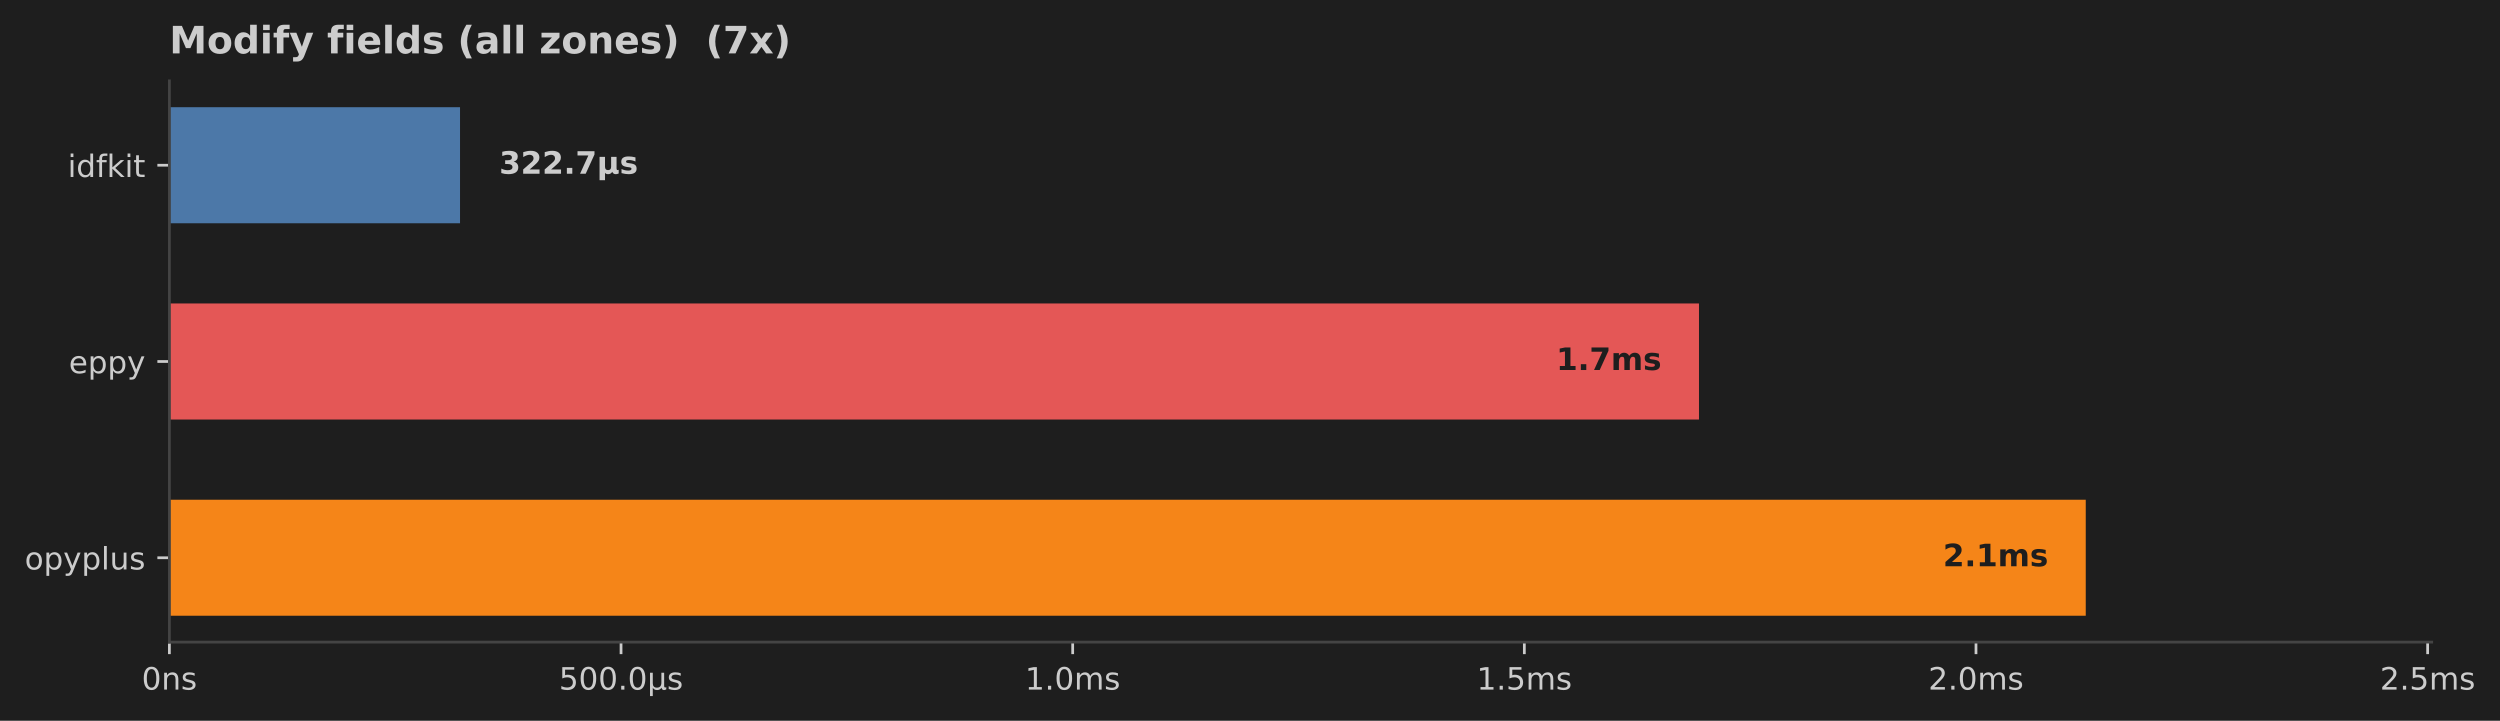
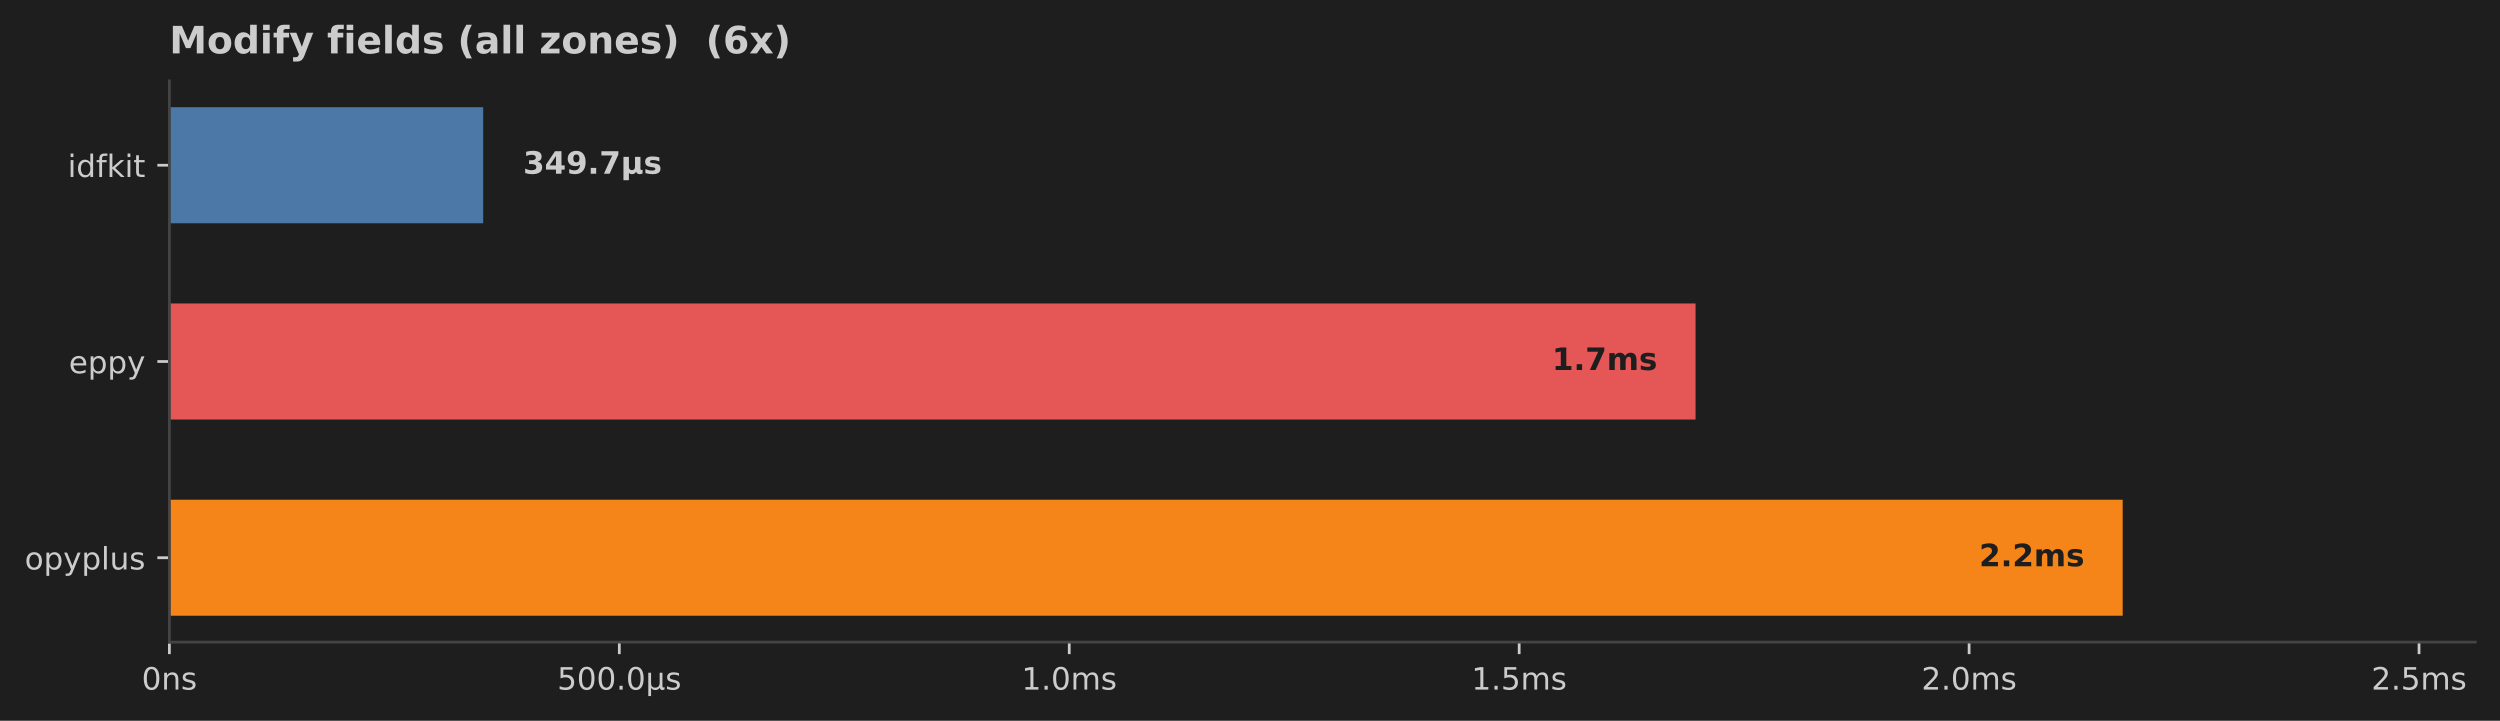
- <svg xmlns="http://www.w3.org/2000/svg" xmlns:xlink="http://www.w3.org/1999/xlink" width="728.399pt" height="210pt" viewBox="0 0 728.399 210" version="1.1">
+ <svg xmlns="http://www.w3.org/2000/svg" xmlns:xlink="http://www.w3.org/1999/xlink" width="728.4pt" height="210pt" viewBox="0 0 728.4 210" version="1.1">
  <defs>
    <style type="text/css">*{stroke-linejoin: round; stroke-linecap: butt}</style>
  </defs>
  <g id="figure_1">
    <g id="patch_1">
-       <path d="M 0 210 L 728.399 210 L 728.399 -0 L 0 -0 z " style="fill: #1e1e1e" />
+       <path d="M 0 210 L 728.4 210 L 728.4 -0 L 0 -0 z " style="fill: #1e1e1e" />
    </g>
    <g id="axes_1">
      <g id="patch_2">
-         <path d="M 49.353 187.089 L 708.5 187.089 L 708.5 23.558 L 49.353 23.558 z " style="fill: #1e1e1e" />
+         <path d="M 49.353 187.089 L 721.2 187.089 L 721.2 23.558 L 49.353 23.558 z " style="fill: #1e1e1e" />
      </g>
      <g id="patch_3">
-         <path d="M 49.353 30.992 L 134.285 30.992 L 134.285 65.299 L 49.353 65.299 z " clip-path="url(#pbbf1a3a36c)" style="fill: #4c78a8; stroke: #1e1e1e; stroke-width: 0.5; stroke-linejoin: miter" />
+         <path d="M 49.353 30.992 L 141.03 30.992 L 141.03 65.299 L 49.353 65.299 z " clip-path="url(#p96c33051a9)" style="fill: #4c78a8; stroke: #1e1e1e; stroke-width: 0.5; stroke-linejoin: miter" />
      </g>
      <g id="patch_4">
-         <path d="M 49.353 88.17 L 495.265 88.17 L 495.265 122.477 L 49.353 122.477 z " clip-path="url(#pbbf1a3a36c)" style="fill: #e45756; stroke: #1e1e1e; stroke-width: 0.5; stroke-linejoin: miter" />
+         <path d="M 49.353 88.17 L 494.266 88.17 L 494.266 122.477 L 49.353 122.477 z " clip-path="url(#p96c33051a9)" style="fill: #e45756; stroke: #1e1e1e; stroke-width: 0.5; stroke-linejoin: miter" />
      </g>
      <g id="patch_5">
-         <path d="M 49.353 145.349 L 607.952 145.349 L 607.952 179.656 L 49.353 179.656 z " clip-path="url(#pbbf1a3a36c)" style="fill: #f58518; stroke: #1e1e1e; stroke-width: 0.5; stroke-linejoin: miter" />
+         <path d="M 49.353 145.349 L 618.715 145.349 L 618.715 179.656 L 49.353 179.656 z " clip-path="url(#p96c33051a9)" style="fill: #f58518; stroke: #1e1e1e; stroke-width: 0.5; stroke-linejoin: miter" />
      </g>
      <g id="matplotlib.axis_1">
        <g id="xtick_1">
          <g id="line2d_1">
            <defs>
-               <path id="m7ffd740f27" d="M 0 0 L 0 3.5 " style="stroke: #cccccc; stroke-width: 0.8" />
+               <path id="m4c682c2e14" d="M 0 0 L 0 3.5 " style="stroke: #cccccc; stroke-width: 0.8" />
            </defs>
            <g>
-               <use xlink:href="#m7ffd740f27" x="49.353" y="187.089" style="fill: #cccccc; stroke: #cccccc; stroke-width: 0.8" />
+               <use xlink:href="#m4c682c2e14" x="49.353" y="187.089" style="fill: #cccccc; stroke: #cccccc; stroke-width: 0.8" />
            </g>
          </g>
          <g id="text_1">
            <g style="fill: #cccccc" transform="translate(41.29422 200.9278) scale(0.09 -0.09)">
              <defs>
                <path id="DejaVuSans-30" d="M 2034 4250 Q 1547 4250 1301 3770 Q 1056 3291 1056 2328 Q 1056 1369 1301 889 Q 1547 409 2034 409 Q 2525 409 2770 889 Q 3016 1369 3016 2328 Q 3016 3291 2770 3770 Q 2525 4250 2034 4250 z M 2034 4750 Q 2819 4750 3233 4129 Q 3647 3509 3647 2328 Q 3647 1150 3233 529 Q 2819 -91 2034 -91 Q 1250 -91 836 529 Q 422 1150 422 2328 Q 422 3509 836 4129 Q 1250 4750 2034 4750 z " transform="scale(0.015625)" />
                <path id="DejaVuSans-6e" d="M 3513 2113 L 3513 0 L 2938 0 L 2938 2094 Q 2938 2591 2744 2837 Q 2550 3084 2163 3084 Q 1697 3084 1428 2787 Q 1159 2491 1159 1978 L 1159 0 L 581 0 L 581 3500 L 1159 3500 L 1159 2956 Q 1366 3272 1645 3428 Q 1925 3584 2291 3584 Q 2894 3584 3203 3211 Q 3513 2838 3513 2113 z " transform="scale(0.015625)" />
                <path id="DejaVuSans-73" d="M 2834 3397 L 2834 2853 Q 2591 2978 2328 3040 Q 2066 3103 1784 3103 Q 1356 3103 1142 2972 Q 928 2841 928 2578 Q 928 2378 1081 2264 Q 1234 2150 1697 2047 L 1894 2003 Q 2506 1872 2764 1633 Q 3022 1394 3022 966 Q 3022 478 2636 193 Q 2250 -91 1575 -91 Q 1294 -91 989 -36 Q 684 19 347 128 L 347 722 Q 666 556 975 473 Q 1284 391 1588 391 Q 1994 391 2212 530 Q 2431 669 2431 922 Q 2431 1156 2273 1281 Q 2116 1406 1581 1522 L 1381 1569 Q 847 1681 609 1914 Q 372 2147 372 2553 Q 372 3047 722 3315 Q 1072 3584 1716 3584 Q 2034 3584 2315 3537 Q 2597 3491 2834 3397 z " transform="scale(0.015625)" />
              </defs>
              <use xlink:href="#DejaVuSans-30" />
              <use xlink:href="#DejaVuSans-6e" transform="translate(63.62305 0)" />
              <use xlink:href="#DejaVuSans-73" transform="translate(127.002 0)" />
            </g>
          </g>
        </g>
        <g id="xtick_2">
          <g id="line2d_2">
            <g>
-               <use xlink:href="#m7ffd740f27" x="180.946" y="187.089" style="fill: #cccccc; stroke: #cccccc; stroke-width: 0.8" />
+               <use xlink:href="#m4c682c2e14" x="180.444" y="187.089" style="fill: #cccccc; stroke: #cccccc; stroke-width: 0.8" />
            </g>
          </g>
          <g id="text_2">
-             <g style="fill: #cccccc" transform="translate(162.8558 200.9278) scale(0.09 -0.09)">
+             <g style="fill: #cccccc" transform="translate(162.3545 200.9278) scale(0.09 -0.09)">
              <defs>
                <path id="DejaVuSans-35" d="M 691 4666 L 3169 4666 L 3169 4134 L 1269 4134 L 1269 2991 Q 1406 3038 1543 3061 Q 1681 3084 1819 3084 Q 2600 3084 3056 2656 Q 3513 2228 3513 1497 Q 3513 744 3044 326 Q 2575 -91 1722 -91 Q 1428 -91 1123 -41 Q 819 9 494 109 L 494 744 Q 775 591 1075 516 Q 1375 441 1709 441 Q 2250 441 2565 725 Q 2881 1009 2881 1497 Q 2881 1984 2565 2268 Q 2250 2553 1709 2553 Q 1456 2553 1204 2497 Q 953 2441 691 2322 L 691 4666 z " transform="scale(0.015625)" />
                <path id="DejaVuSans-2e" d="M 684 794 L 1344 794 L 1344 0 L 684 0 L 684 794 z " transform="scale(0.015625)" />
                <path id="DejaVuSans-b5" d="M 544 -1331 L 544 3500 L 1119 3500 L 1119 1325 Q 1119 872 1334 640 Q 1550 409 1972 409 Q 2434 409 2667 671 Q 2900 934 2900 1459 L 2900 3500 L 3475 3500 L 3475 806 Q 3475 619 3529 530 Q 3584 441 3700 441 Q 3728 441 3778 458 Q 3828 475 3916 513 L 3916 50 Q 3788 -22 3673 -56 Q 3559 -91 3450 -91 Q 3234 -91 3106 31 Q 2978 153 2931 403 Q 2775 156 2548 32 Q 2322 -91 2016 -91 Q 1697 -91 1473 31 Q 1250 153 1119 397 L 1119 -1331 L 544 -1331 z " transform="scale(0.015625)" />
              </defs>
              <use xlink:href="#DejaVuSans-35" />
              <use xlink:href="#DejaVuSans-30" transform="translate(63.62305 0)" />
              <use xlink:href="#DejaVuSans-30" transform="translate(127.2461 0)" />
              <use xlink:href="#DejaVuSans-2e" transform="translate(190.8691 0)" />
              <use xlink:href="#DejaVuSans-30" transform="translate(222.6562 0)" />
              <use xlink:href="#DejaVuSans-b5" transform="translate(286.2793 0)" />
              <use xlink:href="#DejaVuSans-73" transform="translate(349.9023 0)" />
            </g>
          </g>
        </g>
        <g id="xtick_3">
          <g id="line2d_3">
            <g>
-               <use xlink:href="#m7ffd740f27" x="312.538" y="187.089" style="fill: #cccccc; stroke: #cccccc; stroke-width: 0.8" />
+               <use xlink:href="#m4c682c2e14" x="311.535" y="187.089" style="fill: #cccccc; stroke: #cccccc; stroke-width: 0.8" />
            </g>
          </g>
          <g id="text_3">
-             <g style="fill: #cccccc" transform="translate(298.6543 200.9278) scale(0.09 -0.09)">
+             <g style="fill: #cccccc" transform="translate(297.6516 200.9278) scale(0.09 -0.09)">
              <defs>
                <path id="DejaVuSans-31" d="M 794 531 L 1825 531 L 1825 4091 L 703 3866 L 703 4441 L 1819 4666 L 2450 4666 L 2450 531 L 3481 531 L 3481 0 L 794 0 L 794 531 z " transform="scale(0.015625)" />
                <path id="DejaVuSans-6d" d="M 3328 2828 Q 3544 3216 3844 3400 Q 4144 3584 4550 3584 Q 5097 3584 5394 3201 Q 5691 2819 5691 2113 L 5691 0 L 5113 0 L 5113 2094 Q 5113 2597 4934 2840 Q 4756 3084 4391 3084 Q 3944 3084 3684 2787 Q 3425 2491 3425 1978 L 3425 0 L 2847 0 L 2847 2094 Q 2847 2600 2669 2842 Q 2491 3084 2119 3084 Q 1678 3084 1418 2786 Q 1159 2488 1159 1978 L 1159 0 L 581 0 L 581 3500 L 1159 3500 L 1159 2956 Q 1356 3278 1631 3431 Q 1906 3584 2284 3584 Q 2666 3584 2933 3390 Q 3200 3197 3328 2828 z " transform="scale(0.015625)" />
              </defs>
              <use xlink:href="#DejaVuSans-31" />
              <use xlink:href="#DejaVuSans-2e" transform="translate(63.62305 0)" />
              <use xlink:href="#DejaVuSans-30" transform="translate(95.41016 0)" />
              <use xlink:href="#DejaVuSans-6d" transform="translate(159.0332 0)" />
              <use xlink:href="#DejaVuSans-73" transform="translate(256.4453 0)" />
            </g>
          </g>
        </g>
        <g id="xtick_4">
          <g id="line2d_4">
            <g>
-               <use xlink:href="#m7ffd740f27" x="444.131" y="187.089" style="fill: #cccccc; stroke: #cccccc; stroke-width: 0.8" />
+               <use xlink:href="#m4c682c2e14" x="442.627" y="187.089" style="fill: #cccccc; stroke: #cccccc; stroke-width: 0.8" />
            </g>
          </g>
          <g id="text_4">
-             <g style="fill: #cccccc" transform="translate(430.2466 200.9278) scale(0.09 -0.09)">
+             <g style="fill: #cccccc" transform="translate(428.7426 200.9278) scale(0.09 -0.09)">
              <use xlink:href="#DejaVuSans-31" />
              <use xlink:href="#DejaVuSans-2e" transform="translate(63.62305 0)" />
              <use xlink:href="#DejaVuSans-35" transform="translate(95.41016 0)" />
              <use xlink:href="#DejaVuSans-6d" transform="translate(159.0332 0)" />
              <use xlink:href="#DejaVuSans-73" transform="translate(256.4453 0)" />
            </g>
          </g>
        </g>
        <g id="xtick_5">
          <g id="line2d_5">
            <g>
-               <use xlink:href="#m7ffd740f27" x="575.723" y="187.089" style="fill: #cccccc; stroke: #cccccc; stroke-width: 0.8" />
+               <use xlink:href="#m4c682c2e14" x="573.718" y="187.089" style="fill: #cccccc; stroke: #cccccc; stroke-width: 0.8" />
            </g>
          </g>
          <g id="text_5">
-             <g style="fill: #cccccc" transform="translate(561.839 200.9278) scale(0.09 -0.09)">
+             <g style="fill: #cccccc" transform="translate(559.8336 200.9278) scale(0.09 -0.09)">
              <defs>
                <path id="DejaVuSans-32" d="M 1228 531 L 3431 531 L 3431 0 L 469 0 L 469 531 Q 828 903 1448 1529 Q 2069 2156 2228 2338 Q 2531 2678 2651 2914 Q 2772 3150 2772 3378 Q 2772 3750 2511 3984 Q 2250 4219 1831 4219 Q 1534 4219 1204 4116 Q 875 4013 500 3803 L 500 4441 Q 881 4594 1212 4672 Q 1544 4750 1819 4750 Q 2544 4750 2975 4387 Q 3406 4025 3406 3419 Q 3406 3131 3298 2873 Q 3191 2616 2906 2266 Q 2828 2175 2409 1742 Q 1991 1309 1228 531 z " transform="scale(0.015625)" />
              </defs>
              <use xlink:href="#DejaVuSans-32" />
              <use xlink:href="#DejaVuSans-2e" transform="translate(63.62305 0)" />
              <use xlink:href="#DejaVuSans-30" transform="translate(95.41016 0)" />
              <use xlink:href="#DejaVuSans-6d" transform="translate(159.0332 0)" />
              <use xlink:href="#DejaVuSans-73" transform="translate(256.4453 0)" />
            </g>
          </g>
        </g>
        <g id="xtick_6">
          <g id="line2d_6">
            <g>
-               <use xlink:href="#m7ffd740f27" x="707.315" y="187.089" style="fill: #cccccc; stroke: #cccccc; stroke-width: 0.8" />
+               <use xlink:href="#m4c682c2e14" x="704.809" y="187.089" style="fill: #cccccc; stroke: #cccccc; stroke-width: 0.8" />
            </g>
          </g>
          <g id="text_6">
-             <g style="fill: #cccccc" transform="translate(693.4314 200.9278) scale(0.09 -0.09)">
+             <g style="fill: #cccccc" transform="translate(690.9246 200.9278) scale(0.09 -0.09)">
              <use xlink:href="#DejaVuSans-32" />
              <use xlink:href="#DejaVuSans-2e" transform="translate(63.62305 0)" />
              <use xlink:href="#DejaVuSans-35" transform="translate(95.41016 0)" />
              <use xlink:href="#DejaVuSans-6d" transform="translate(159.0332 0)" />
              <use xlink:href="#DejaVuSans-73" transform="translate(256.4453 0)" />
            </g>
          </g>
        </g>
      </g>
      <g id="matplotlib.axis_2">
        <g id="ytick_1">
          <g id="line2d_7">
            <defs>
-               <path id="mf6cfd9d5ca" d="M 0 0 L -3.5 0 " style="stroke: #cccccc; stroke-width: 0.8" />
+               <path id="m3e1be6c85d" d="M 0 0 L -3.5 0 " style="stroke: #cccccc; stroke-width: 0.8" />
            </defs>
            <g>
-               <use xlink:href="#mf6cfd9d5ca" x="49.353" y="48.145" style="fill: #cccccc; stroke: #cccccc; stroke-width: 0.8" />
+               <use xlink:href="#m3e1be6c85d" x="49.353" y="48.145" style="fill: #cccccc; stroke: #cccccc; stroke-width: 0.8" />
            </g>
          </g>
          <g id="text_7">
            <g style="fill: #cccccc" transform="translate(19.73109 51.5644) scale(0.09 -0.09)">
              <defs>
                <path id="DejaVuSans-69" d="M 603 3500 L 1178 3500 L 1178 0 L 603 0 L 603 3500 z M 603 4863 L 1178 4863 L 1178 4134 L 603 4134 L 603 4863 z " transform="scale(0.015625)" />
                <path id="DejaVuSans-64" d="M 2906 2969 L 2906 4863 L 3481 4863 L 3481 0 L 2906 0 L 2906 525 Q 2725 213 2448 61 Q 2172 -91 1784 -91 Q 1150 -91 751 415 Q 353 922 353 1747 Q 353 2572 751 3078 Q 1150 3584 1784 3584 Q 2172 3584 2448 3432 Q 2725 3281 2906 2969 z M 947 1747 Q 947 1113 1208 752 Q 1469 391 1925 391 Q 2381 391 2643 752 Q 2906 1113 2906 1747 Q 2906 2381 2643 2742 Q 2381 3103 1925 3103 Q 1469 3103 1208 2742 Q 947 2381 947 1747 z " transform="scale(0.015625)" />
                <path id="DejaVuSans-66" d="M 2375 4863 L 2375 4384 L 1825 4384 Q 1516 4384 1395 4259 Q 1275 4134 1275 3809 L 1275 3500 L 2222 3500 L 2222 3053 L 1275 3053 L 1275 0 L 697 0 L 697 3053 L 147 3053 L 147 3500 L 697 3500 L 697 3744 Q 697 4328 969 4595 Q 1241 4863 1831 4863 L 2375 4863 z " transform="scale(0.015625)" />
                <path id="DejaVuSans-6b" d="M 581 4863 L 1159 4863 L 1159 1991 L 2875 3500 L 3609 3500 L 1753 1863 L 3688 0 L 2938 0 L 1159 1709 L 1159 0 L 581 0 L 581 4863 z " transform="scale(0.015625)" />
                <path id="DejaVuSans-74" d="M 1172 4494 L 1172 3500 L 2356 3500 L 2356 3053 L 1172 3053 L 1172 1153 Q 1172 725 1289 603 Q 1406 481 1766 481 L 2356 481 L 2356 0 L 1766 0 Q 1100 0 847 248 Q 594 497 594 1153 L 594 3053 L 172 3053 L 172 3500 L 594 3500 L 594 4494 L 1172 4494 z " transform="scale(0.015625)" />
              </defs>
              <use xlink:href="#DejaVuSans-69" />
              <use xlink:href="#DejaVuSans-64" transform="translate(27.7832 0)" />
              <use xlink:href="#DejaVuSans-66" transform="translate(91.25977 0)" />
              <use xlink:href="#DejaVuSans-6b" transform="translate(126.4648 0)" />
              <use xlink:href="#DejaVuSans-69" transform="translate(184.375 0)" />
              <use xlink:href="#DejaVuSans-74" transform="translate(212.1582 0)" />
            </g>
          </g>
        </g>
        <g id="ytick_2">
          <g id="line2d_8">
            <g>
-               <use xlink:href="#mf6cfd9d5ca" x="49.353" y="105.324" style="fill: #cccccc; stroke: #cccccc; stroke-width: 0.8" />
+               <use xlink:href="#m3e1be6c85d" x="49.353" y="105.324" style="fill: #cccccc; stroke: #cccccc; stroke-width: 0.8" />
            </g>
          </g>
          <g id="text_8">
            <g style="fill: #cccccc" transform="translate(20.06156 108.743) scale(0.09 -0.09)">
              <defs>
                <path id="DejaVuSans-65" d="M 3597 1894 L 3597 1613 L 953 1613 Q 991 1019 1311 708 Q 1631 397 2203 397 Q 2534 397 2845 478 Q 3156 559 3463 722 L 3463 178 Q 3153 47 2828 -22 Q 2503 -91 2169 -91 Q 1331 -91 842 396 Q 353 884 353 1716 Q 353 2575 817 3079 Q 1281 3584 2069 3584 Q 2775 3584 3186 3129 Q 3597 2675 3597 1894 z M 3022 2063 Q 3016 2534 2758 2815 Q 2500 3097 2075 3097 Q 1594 3097 1305 2825 Q 1016 2553 972 2059 L 3022 2063 z " transform="scale(0.015625)" />
                <path id="DejaVuSans-70" d="M 1159 525 L 1159 -1331 L 581 -1331 L 581 3500 L 1159 3500 L 1159 2969 Q 1341 3281 1617 3432 Q 1894 3584 2278 3584 Q 2916 3584 3314 3078 Q 3713 2572 3713 1747 Q 3713 922 3314 415 Q 2916 -91 2278 -91 Q 1894 -91 1617 61 Q 1341 213 1159 525 z M 3116 1747 Q 3116 2381 2855 2742 Q 2594 3103 2138 3103 Q 1681 3103 1420 2742 Q 1159 2381 1159 1747 Q 1159 1113 1420 752 Q 1681 391 2138 391 Q 2594 391 2855 752 Q 3116 1113 3116 1747 z " transform="scale(0.015625)" />
                <path id="DejaVuSans-79" d="M 2059 -325 Q 1816 -950 1584 -1140 Q 1353 -1331 966 -1331 L 506 -1331 L 506 -850 L 844 -850 Q 1081 -850 1212 -737 Q 1344 -625 1503 -206 L 1606 56 L 191 3500 L 800 3500 L 1894 763 L 2988 3500 L 3597 3500 L 2059 -325 z " transform="scale(0.015625)" />
              </defs>
              <use xlink:href="#DejaVuSans-65" />
              <use xlink:href="#DejaVuSans-70" transform="translate(61.52344 0)" />
              <use xlink:href="#DejaVuSans-70" transform="translate(125 0)" />
              <use xlink:href="#DejaVuSans-79" transform="translate(188.4766 0)" />
            </g>
          </g>
        </g>
        <g id="ytick_3">
          <g id="line2d_9">
            <g>
-               <use xlink:href="#mf6cfd9d5ca" x="49.353" y="162.502" style="fill: #cccccc; stroke: #cccccc; stroke-width: 0.8" />
+               <use xlink:href="#m3e1be6c85d" x="49.353" y="162.502" style="fill: #cccccc; stroke: #cccccc; stroke-width: 0.8" />
            </g>
          </g>
          <g id="text_9">
            <g style="fill: #cccccc" transform="translate(7.2 165.9217) scale(0.09 -0.09)">
              <defs>
                <path id="DejaVuSans-6f" d="M 1959 3097 Q 1497 3097 1228 2736 Q 959 2375 959 1747 Q 959 1119 1226 758 Q 1494 397 1959 397 Q 2419 397 2687 759 Q 2956 1122 2956 1747 Q 2956 2369 2687 2733 Q 2419 3097 1959 3097 z M 1959 3584 Q 2709 3584 3137 3096 Q 3566 2609 3566 1747 Q 3566 888 3137 398 Q 2709 -91 1959 -91 Q 1206 -91 779 398 Q 353 888 353 1747 Q 353 2609 779 3096 Q 1206 3584 1959 3584 z " transform="scale(0.015625)" />
                <path id="DejaVuSans-6c" d="M 603 4863 L 1178 4863 L 1178 0 L 603 0 L 603 4863 z " transform="scale(0.015625)" />
                <path id="DejaVuSans-75" d="M 544 1381 L 544 3500 L 1119 3500 L 1119 1403 Q 1119 906 1312 657 Q 1506 409 1894 409 Q 2359 409 2629 706 Q 2900 1003 2900 1516 L 2900 3500 L 3475 3500 L 3475 0 L 2900 0 L 2900 538 Q 2691 219 2414 64 Q 2138 -91 1772 -91 Q 1169 -91 856 284 Q 544 659 544 1381 z M 1991 3584 L 1991 3584 z " transform="scale(0.015625)" />
              </defs>
              <use xlink:href="#DejaVuSans-6f" />
              <use xlink:href="#DejaVuSans-70" transform="translate(61.18164 0)" />
              <use xlink:href="#DejaVuSans-79" transform="translate(124.6582 0)" />
              <use xlink:href="#DejaVuSans-70" transform="translate(183.8379 0)" />
              <use xlink:href="#DejaVuSans-6c" transform="translate(247.3145 0)" />
              <use xlink:href="#DejaVuSans-75" transform="translate(275.0977 0)" />
              <use xlink:href="#DejaVuSans-73" transform="translate(338.4766 0)" />
            </g>
          </g>
        </g>
      </g>
      <g id="patch_6">
        <path d="M 49.353 187.089 L 49.353 23.558 " style="fill: none; stroke: #444444; stroke-width: 0.8; stroke-linejoin: miter; stroke-linecap: square" />
      </g>
      <g id="patch_7">
-         <path d="M 49.353 187.089 L 708.5 187.089 " style="fill: none; stroke: #444444; stroke-width: 0.8; stroke-linejoin: miter; stroke-linecap: square" />
+         <path d="M 49.353 187.089 L 721.2 187.089 " style="fill: none; stroke: #444444; stroke-width: 0.8; stroke-linejoin: miter; stroke-linecap: square" />
      </g>
      <g id="text_10">
-         <g style="fill: #cccccc" transform="translate(145.4572 50.61869) scale(0.09 -0.09)">
+         <g style="fill: #cccccc" transform="translate(152.4168 50.61869) scale(0.09 -0.09)">
          <defs>
            <path id="DejaVuSans-Bold-33" d="M 2981 2516 Q 3453 2394 3698 2092 Q 3944 1791 3944 1325 Q 3944 631 3412 270 Q 2881 -91 1863 -91 Q 1503 -91 1142 -33 Q 781 25 428 141 L 428 1069 Q 766 900 1098 814 Q 1431 728 1753 728 Q 2231 728 2486 893 Q 2741 1059 2741 1369 Q 2741 1688 2480 1852 Q 2219 2016 1709 2016 L 1228 2016 L 1228 2791 L 1734 2791 Q 2188 2791 2409 2933 Q 2631 3075 2631 3366 Q 2631 3634 2415 3781 Q 2200 3928 1806 3928 Q 1516 3928 1219 3862 Q 922 3797 628 3669 L 628 4550 Q 984 4650 1334 4700 Q 1684 4750 2022 4750 Q 2931 4750 3382 4451 Q 3834 4153 3834 3553 Q 3834 3144 3618 2883 Q 3403 2622 2981 2516 z " transform="scale(0.015625)" />
-             <path id="DejaVuSans-Bold-32" d="M 1844 884 L 3897 884 L 3897 0 L 506 0 L 506 884 L 2209 2388 Q 2438 2594 2547 2791 Q 2656 2988 2656 3200 Q 2656 3528 2436 3728 Q 2216 3928 1850 3928 Q 1569 3928 1234 3808 Q 900 3688 519 3450 L 519 4475 Q 925 4609 1322 4679 Q 1719 4750 2100 4750 Q 2938 4750 3402 4381 Q 3866 4013 3866 3353 Q 3866 2972 3669 2642 Q 3472 2313 2841 1759 L 1844 884 z " transform="scale(0.015625)" />
+             <path id="DejaVuSans-Bold-34" d="M 2356 3675 L 1038 1722 L 2356 1722 L 2356 3675 z M 2156 4666 L 3494 4666 L 3494 1722 L 4159 1722 L 4159 850 L 3494 850 L 3494 0 L 2356 0 L 2356 850 L 288 850 L 288 1881 L 2156 4666 z " transform="scale(0.015625)" />
+             <path id="DejaVuSans-Bold-39" d="M 641 103 L 641 966 Q 928 831 1190 764 Q 1453 697 1709 697 Q 2247 697 2547 995 Q 2847 1294 2900 1881 Q 2688 1725 2447 1647 Q 2206 1569 1925 1569 Q 1209 1569 770 1986 Q 331 2403 331 3084 Q 331 3838 820 4291 Q 1309 4744 2131 4744 Q 3044 4744 3544 4128 Q 4044 3513 4044 2388 Q 4044 1231 3459 570 Q 2875 -91 1856 -91 Q 1528 -91 1228 -42 Q 928 6 641 103 z M 2125 2350 Q 2441 2350 2600 2554 Q 2759 2759 2759 3169 Q 2759 3575 2600 3781 Q 2441 3988 2125 3988 Q 1809 3988 1650 3781 Q 1491 3575 1491 3169 Q 1491 2759 1650 2554 Q 1809 2350 2125 2350 z " transform="scale(0.015625)" />
            <path id="DejaVuSans-Bold-2e" d="M 653 1209 L 1778 1209 L 1778 0 L 653 0 L 653 1209 z " transform="scale(0.015625)" />
            <path id="DejaVuSans-Bold-37" d="M 428 4666 L 3944 4666 L 3944 3988 L 2125 0 L 953 0 L 2675 3781 L 428 3781 L 428 4666 z " transform="scale(0.015625)" />
            <path id="DejaVuSans-Bold-b5" d="M 544 -1338 L 544 3500 L 1672 3500 L 1672 1466 Q 1672 1103 1828 926 Q 1984 750 2303 750 Q 2625 750 2781 926 Q 2938 1103 2938 1466 L 2938 3500 L 4063 3500 L 4063 1159 Q 4063 938 4114 850 Q 4166 763 4288 763 Q 4344 763 4395 778 Q 4447 794 4506 831 L 4506 50 Q 4341 -22 4195 -56 Q 4050 -91 3909 -91 Q 3631 -91 3454 26 Q 3278 144 3169 403 Q 3022 156 2811 32 Q 2600 -91 2322 -91 Q 2091 -91 1928 -17 Q 1766 56 1672 206 L 1672 -1338 L 544 -1338 z " transform="scale(0.015625)" />
            <path id="DejaVuSans-Bold-73" d="M 3272 3391 L 3272 2541 Q 2913 2691 2578 2766 Q 2244 2841 1947 2841 Q 1628 2841 1473 2761 Q 1319 2681 1319 2516 Q 1319 2381 1436 2309 Q 1553 2238 1856 2203 L 2053 2175 Q 2913 2066 3209 1816 Q 3506 1566 3506 1031 Q 3506 472 3093 190 Q 2681 -91 1863 -91 Q 1516 -91 1145 -36 Q 775 19 384 128 L 384 978 Q 719 816 1070 734 Q 1422 653 1784 653 Q 2113 653 2278 743 Q 2444 834 2444 1013 Q 2444 1163 2330 1236 Q 2216 1309 1875 1350 L 1678 1375 Q 931 1469 631 1722 Q 331 1975 331 2491 Q 331 3047 712 3315 Q 1094 3584 1881 3584 Q 2191 3584 2531 3537 Q 2872 3491 3272 3391 z " transform="scale(0.015625)" />
          </defs>
          <use xlink:href="#DejaVuSans-Bold-33" />
-           <use xlink:href="#DejaVuSans-Bold-32" transform="translate(69.58008 0)" />
-           <use xlink:href="#DejaVuSans-Bold-32" transform="translate(139.1602 0)" />
+           <use xlink:href="#DejaVuSans-Bold-34" transform="translate(69.58008 0)" />
+           <use xlink:href="#DejaVuSans-Bold-39" transform="translate(139.1602 0)" />
          <use xlink:href="#DejaVuSans-Bold-2e" transform="translate(208.7402 0)" />
          <use xlink:href="#DejaVuSans-Bold-37" transform="translate(246.7285 0)" />
          <use xlink:href="#DejaVuSans-Bold-b5" transform="translate(316.3086 0)" />
          <use xlink:href="#DejaVuSans-Bold-73" transform="translate(389.8926 0)" />
        </g>
      </g>
      <g id="text_11">
-         <g style="fill: #1e1e1e" transform="translate(453.4157 107.8072) scale(0.09 -0.09)">
+         <g style="fill: #1e1e1e" transform="translate(452.2011 107.8072) scale(0.09 -0.09)">
          <defs>
            <path id="DejaVuSans-Bold-31" d="M 750 831 L 1813 831 L 1813 3847 L 722 3622 L 722 4441 L 1806 4666 L 2950 4666 L 2950 831 L 4013 831 L 4013 0 L 750 0 L 750 831 z " transform="scale(0.015625)" />
            <path id="DejaVuSans-Bold-6d" d="M 3781 2919 Q 3994 3244 4286 3414 Q 4578 3584 4928 3584 Q 5531 3584 5847 3212 Q 6163 2841 6163 2131 L 6163 0 L 5038 0 L 5038 1825 Q 5041 1866 5042 1909 Q 5044 1953 5044 2034 Q 5044 2406 4934 2573 Q 4825 2741 4581 2741 Q 4263 2741 4089 2478 Q 3916 2216 3909 1719 L 3909 0 L 2784 0 L 2784 1825 Q 2784 2406 2684 2573 Q 2584 2741 2328 2741 Q 2006 2741 1831 2477 Q 1656 2213 1656 1722 L 1656 0 L 531 0 L 531 3500 L 1656 3500 L 1656 2988 Q 1863 3284 2130 3434 Q 2397 3584 2719 3584 Q 3081 3584 3359 3409 Q 3638 3234 3781 2919 z " transform="scale(0.015625)" />
          </defs>
          <use xlink:href="#DejaVuSans-Bold-31" />
          <use xlink:href="#DejaVuSans-Bold-2e" transform="translate(69.58008 0)" />
          <use xlink:href="#DejaVuSans-Bold-37" transform="translate(107.5684 0)" />
          <use xlink:href="#DejaVuSans-Bold-6d" transform="translate(177.1484 0)" />
          <use xlink:href="#DejaVuSans-Bold-73" transform="translate(281.3477 0)" />
        </g>
      </g>
      <g id="text_12">
-         <g style="fill: #1e1e1e" transform="translate(566.1027 164.9858) scale(0.09 -0.09)">
+         <g style="fill: #1e1e1e" transform="translate(576.65 164.9858) scale(0.09 -0.09)">
+           <defs>
+             <path id="DejaVuSans-Bold-32" d="M 1844 884 L 3897 884 L 3897 0 L 506 0 L 506 884 L 2209 2388 Q 2438 2594 2547 2791 Q 2656 2988 2656 3200 Q 2656 3528 2436 3728 Q 2216 3928 1850 3928 Q 1569 3928 1234 3808 Q 900 3688 519 3450 L 519 4475 Q 925 4609 1322 4679 Q 1719 4750 2100 4750 Q 2938 4750 3402 4381 Q 3866 4013 3866 3353 Q 3866 2972 3669 2642 Q 3472 2313 2841 1759 L 1844 884 z " transform="scale(0.015625)" />
+           </defs>
          <use xlink:href="#DejaVuSans-Bold-32" />
          <use xlink:href="#DejaVuSans-Bold-2e" transform="translate(69.58008 0)" />
-           <use xlink:href="#DejaVuSans-Bold-31" transform="translate(107.5684 0)" />
+           <use xlink:href="#DejaVuSans-Bold-32" transform="translate(107.5684 0)" />
          <use xlink:href="#DejaVuSans-Bold-6d" transform="translate(177.1484 0)" />
          <use xlink:href="#DejaVuSans-Bold-73" transform="translate(281.3477 0)" />
        </g>
      </g>
      <g id="text_13">
        <g style="fill: #cccccc" transform="translate(49.35344 15.55828) scale(0.11 -0.11)">
          <defs>
            <path id="DejaVuSans-Bold-4d" d="M 588 4666 L 2119 4666 L 3181 2169 L 4250 4666 L 5778 4666 L 5778 0 L 4641 0 L 4641 3413 L 3566 897 L 2803 897 L 1728 3413 L 1728 0 L 588 0 L 588 4666 z " transform="scale(0.015625)" />
            <path id="DejaVuSans-Bold-6f" d="M 2203 2784 Q 1831 2784 1636 2517 Q 1441 2250 1441 1747 Q 1441 1244 1636 976 Q 1831 709 2203 709 Q 2569 709 2762 976 Q 2956 1244 2956 1747 Q 2956 2250 2762 2517 Q 2569 2784 2203 2784 z M 2203 3584 Q 3106 3584 3614 3096 Q 4122 2609 4122 1747 Q 4122 884 3614 396 Q 3106 -91 2203 -91 Q 1297 -91 786 396 Q 275 884 275 1747 Q 275 2609 786 3096 Q 1297 3584 2203 3584 z " transform="scale(0.015625)" />
            <path id="DejaVuSans-Bold-64" d="M 2919 2988 L 2919 4863 L 4044 4863 L 4044 0 L 2919 0 L 2919 506 Q 2688 197 2409 53 Q 2131 -91 1766 -91 Q 1119 -91 703 423 Q 288 938 288 1747 Q 288 2556 703 3070 Q 1119 3584 1766 3584 Q 2128 3584 2408 3439 Q 2688 3294 2919 2988 z M 2181 722 Q 2541 722 2730 984 Q 2919 1247 2919 1747 Q 2919 2247 2730 2509 Q 2541 2772 2181 2772 Q 1825 2772 1636 2509 Q 1447 2247 1447 1747 Q 1447 1247 1636 984 Q 1825 722 2181 722 z " transform="scale(0.015625)" />
            <path id="DejaVuSans-Bold-69" d="M 538 3500 L 1656 3500 L 1656 0 L 538 0 L 538 3500 z M 538 4863 L 1656 4863 L 1656 3950 L 538 3950 L 538 4863 z " transform="scale(0.015625)" />
            <path id="DejaVuSans-Bold-66" d="M 2841 4863 L 2841 4128 L 2222 4128 Q 1984 4128 1890 4042 Q 1797 3956 1797 3744 L 1797 3500 L 2753 3500 L 2753 2700 L 1797 2700 L 1797 0 L 678 0 L 678 2700 L 122 2700 L 122 3500 L 678 3500 L 678 3744 Q 678 4316 997 4589 Q 1316 4863 1984 4863 L 2841 4863 z " transform="scale(0.015625)" />
            <path id="DejaVuSans-Bold-79" d="M 78 3500 L 1197 3500 L 2138 1125 L 2938 3500 L 4056 3500 L 2584 -331 Q 2363 -916 2067 -1148 Q 1772 -1381 1288 -1381 L 641 -1381 L 641 -647 L 991 -647 Q 1275 -647 1404 -556 Q 1534 -466 1606 -231 L 1638 -134 L 78 3500 z " transform="scale(0.015625)" />
            <path id="DejaVuSans-Bold-20" transform="scale(0.015625)" />
            <path id="DejaVuSans-Bold-65" d="M 4031 1759 L 4031 1441 L 1416 1441 Q 1456 1047 1700 850 Q 1944 653 2381 653 Q 2734 653 3104 758 Q 3475 863 3866 1075 L 3866 213 Q 3469 63 3072 -14 Q 2675 -91 2278 -91 Q 1328 -91 801 392 Q 275 875 275 1747 Q 275 2603 792 3093 Q 1309 3584 2216 3584 Q 3041 3584 3536 3087 Q 4031 2591 4031 1759 z M 2881 2131 Q 2881 2450 2695 2645 Q 2509 2841 2209 2841 Q 1884 2841 1681 2658 Q 1478 2475 1428 2131 L 2881 2131 z " transform="scale(0.015625)" />
            <path id="DejaVuSans-Bold-6c" d="M 538 4863 L 1656 4863 L 1656 0 L 538 0 L 538 4863 z " transform="scale(0.015625)" />
            <path id="DejaVuSans-Bold-28" d="M 2413 -844 L 1484 -844 Q 1006 -72 778 623 Q 550 1319 550 2003 Q 550 2688 779 3389 Q 1009 4091 1484 4856 L 2413 4856 Q 2013 4116 1813 3408 Q 1613 2700 1613 2009 Q 1613 1319 1811 609 Q 2009 -100 2413 -844 z " transform="scale(0.015625)" />
            <path id="DejaVuSans-Bold-61" d="M 2106 1575 Q 1756 1575 1579 1456 Q 1403 1338 1403 1106 Q 1403 894 1545 773 Q 1688 653 1941 653 Q 2256 653 2472 879 Q 2688 1106 2688 1447 L 2688 1575 L 2106 1575 z M 3816 1997 L 3816 0 L 2688 0 L 2688 519 Q 2463 200 2181 54 Q 1900 -91 1497 -91 Q 953 -91 614 226 Q 275 544 275 1050 Q 275 1666 698 1953 Q 1122 2241 2028 2241 L 2688 2241 L 2688 2328 Q 2688 2594 2478 2717 Q 2269 2841 1825 2841 Q 1466 2841 1156 2769 Q 847 2697 581 2553 L 581 3406 Q 941 3494 1303 3539 Q 1666 3584 2028 3584 Q 2975 3584 3395 3211 Q 3816 2838 3816 1997 z " transform="scale(0.015625)" />
            <path id="DejaVuSans-Bold-7a" d="M 366 3500 L 3419 3500 L 3419 2719 L 1575 800 L 3419 800 L 3419 0 L 288 0 L 288 781 L 2131 2700 L 366 2700 L 366 3500 z " transform="scale(0.015625)" />
            <path id="DejaVuSans-Bold-6e" d="M 4056 2131 L 4056 0 L 2931 0 L 2931 347 L 2931 1631 Q 2931 2084 2911 2256 Q 2891 2428 2841 2509 Q 2775 2619 2662 2680 Q 2550 2741 2406 2741 Q 2056 2741 1856 2470 Q 1656 2200 1656 1722 L 1656 0 L 538 0 L 538 3500 L 1656 3500 L 1656 2988 Q 1909 3294 2193 3439 Q 2478 3584 2822 3584 Q 3428 3584 3742 3212 Q 4056 2841 4056 2131 z " transform="scale(0.015625)" />
            <path id="DejaVuSans-Bold-29" d="M 513 -844 Q 913 -100 1113 609 Q 1313 1319 1313 2009 Q 1313 2700 1113 3408 Q 913 4116 513 4856 L 1441 4856 Q 1916 4091 2145 3389 Q 2375 2688 2375 2003 Q 2375 1319 2147 623 Q 1919 -72 1441 -844 L 513 -844 z " transform="scale(0.015625)" />
+             <path id="DejaVuSans-Bold-36" d="M 2316 2303 Q 2000 2303 1842 2098 Q 1684 1894 1684 1484 Q 1684 1075 1842 870 Q 2000 666 2316 666 Q 2634 666 2792 870 Q 2950 1075 2950 1484 Q 2950 1894 2792 2098 Q 2634 2303 2316 2303 z M 3803 4544 L 3803 3681 Q 3506 3822 3243 3889 Q 2981 3956 2731 3956 Q 2194 3956 1894 3657 Q 1594 3359 1544 2772 Q 1750 2925 1990 3001 Q 2231 3078 2516 3078 Q 3231 3078 3670 2659 Q 4109 2241 4109 1563 Q 4109 813 3618 361 Q 3128 -91 2303 -91 Q 1394 -91 895 523 Q 397 1138 397 2266 Q 397 3422 980 4083 Q 1563 4744 2578 4744 Q 2900 4744 3203 4694 Q 3506 4644 3803 4544 z " transform="scale(0.015625)" />
            <path id="DejaVuSans-Bold-78" d="M 1422 1791 L 159 3500 L 1344 3500 L 2059 2463 L 2784 3500 L 3969 3500 L 2706 1797 L 4031 0 L 2847 0 L 2059 1106 L 1281 0 L 97 0 L 1422 1791 z " transform="scale(0.015625)" />
          </defs>
          <use xlink:href="#DejaVuSans-Bold-4d" />
          <use xlink:href="#DejaVuSans-Bold-6f" transform="translate(99.51172 0)" />
          <use xlink:href="#DejaVuSans-Bold-64" transform="translate(168.2129 0)" />
          <use xlink:href="#DejaVuSans-Bold-69" transform="translate(239.7949 0)" />
          <use xlink:href="#DejaVuSans-Bold-66" transform="translate(274.0723 0)" />
          <use xlink:href="#DejaVuSans-Bold-79" transform="translate(317.5781 0)" />
          <use xlink:href="#DejaVuSans-Bold-20" transform="translate(382.7637 0)" />
          <use xlink:href="#DejaVuSans-Bold-66" transform="translate(417.5781 0)" />
          <use xlink:href="#DejaVuSans-Bold-69" transform="translate(461.084 0)" />
          <use xlink:href="#DejaVuSans-Bold-65" transform="translate(495.3613 0)" />
          <use xlink:href="#DejaVuSans-Bold-6c" transform="translate(563.1836 0)" />
          <use xlink:href="#DejaVuSans-Bold-64" transform="translate(597.4609 0)" />
          <use xlink:href="#DejaVuSans-Bold-73" transform="translate(669.043 0)" />
          <use xlink:href="#DejaVuSans-Bold-20" transform="translate(728.5645 0)" />
          <use xlink:href="#DejaVuSans-Bold-28" transform="translate(763.3789 0)" />
          <use xlink:href="#DejaVuSans-Bold-61" transform="translate(809.082 0)" />
          <use xlink:href="#DejaVuSans-Bold-6c" transform="translate(876.5625 0)" />
          <use xlink:href="#DejaVuSans-Bold-6c" transform="translate(910.8398 0)" />
          <use xlink:href="#DejaVuSans-Bold-20" transform="translate(945.1172 0)" />
          <use xlink:href="#DejaVuSans-Bold-7a" transform="translate(979.9316 0)" />
          <use xlink:href="#DejaVuSans-Bold-6f" transform="translate(1038.135 0)" />
          <use xlink:href="#DejaVuSans-Bold-6e" transform="translate(1106.836 0)" />
          <use xlink:href="#DejaVuSans-Bold-65" transform="translate(1178.027 0)" />
          <use xlink:href="#DejaVuSans-Bold-73" transform="translate(1245.85 0)" />
          <use xlink:href="#DejaVuSans-Bold-29" transform="translate(1305.371 0)" />
          <use xlink:href="#DejaVuSans-Bold-20" transform="translate(1351.074 0)" />
          <use xlink:href="#DejaVuSans-Bold-20" transform="translate(1385.889 0)" />
          <use xlink:href="#DejaVuSans-Bold-28" transform="translate(1420.703 0)" />
-           <use xlink:href="#DejaVuSans-Bold-37" transform="translate(1466.406 0)" />
+           <use xlink:href="#DejaVuSans-Bold-36" transform="translate(1466.406 0)" />
          <use xlink:href="#DejaVuSans-Bold-78" transform="translate(1535.986 0)" />
          <use xlink:href="#DejaVuSans-Bold-29" transform="translate(1600.488 0)" />
        </g>
      </g>
    </g>
  </g>
  <defs>
-     <clipPath id="pbbf1a3a36c">
-       <rect x="49.353" y="23.558" width="659.146" height="163.531" />
+     <clipPath id="p96c33051a9">
+       <rect x="49.353" y="23.558" width="671.846" height="163.531" />
    </clipPath>
  </defs>
</svg>
